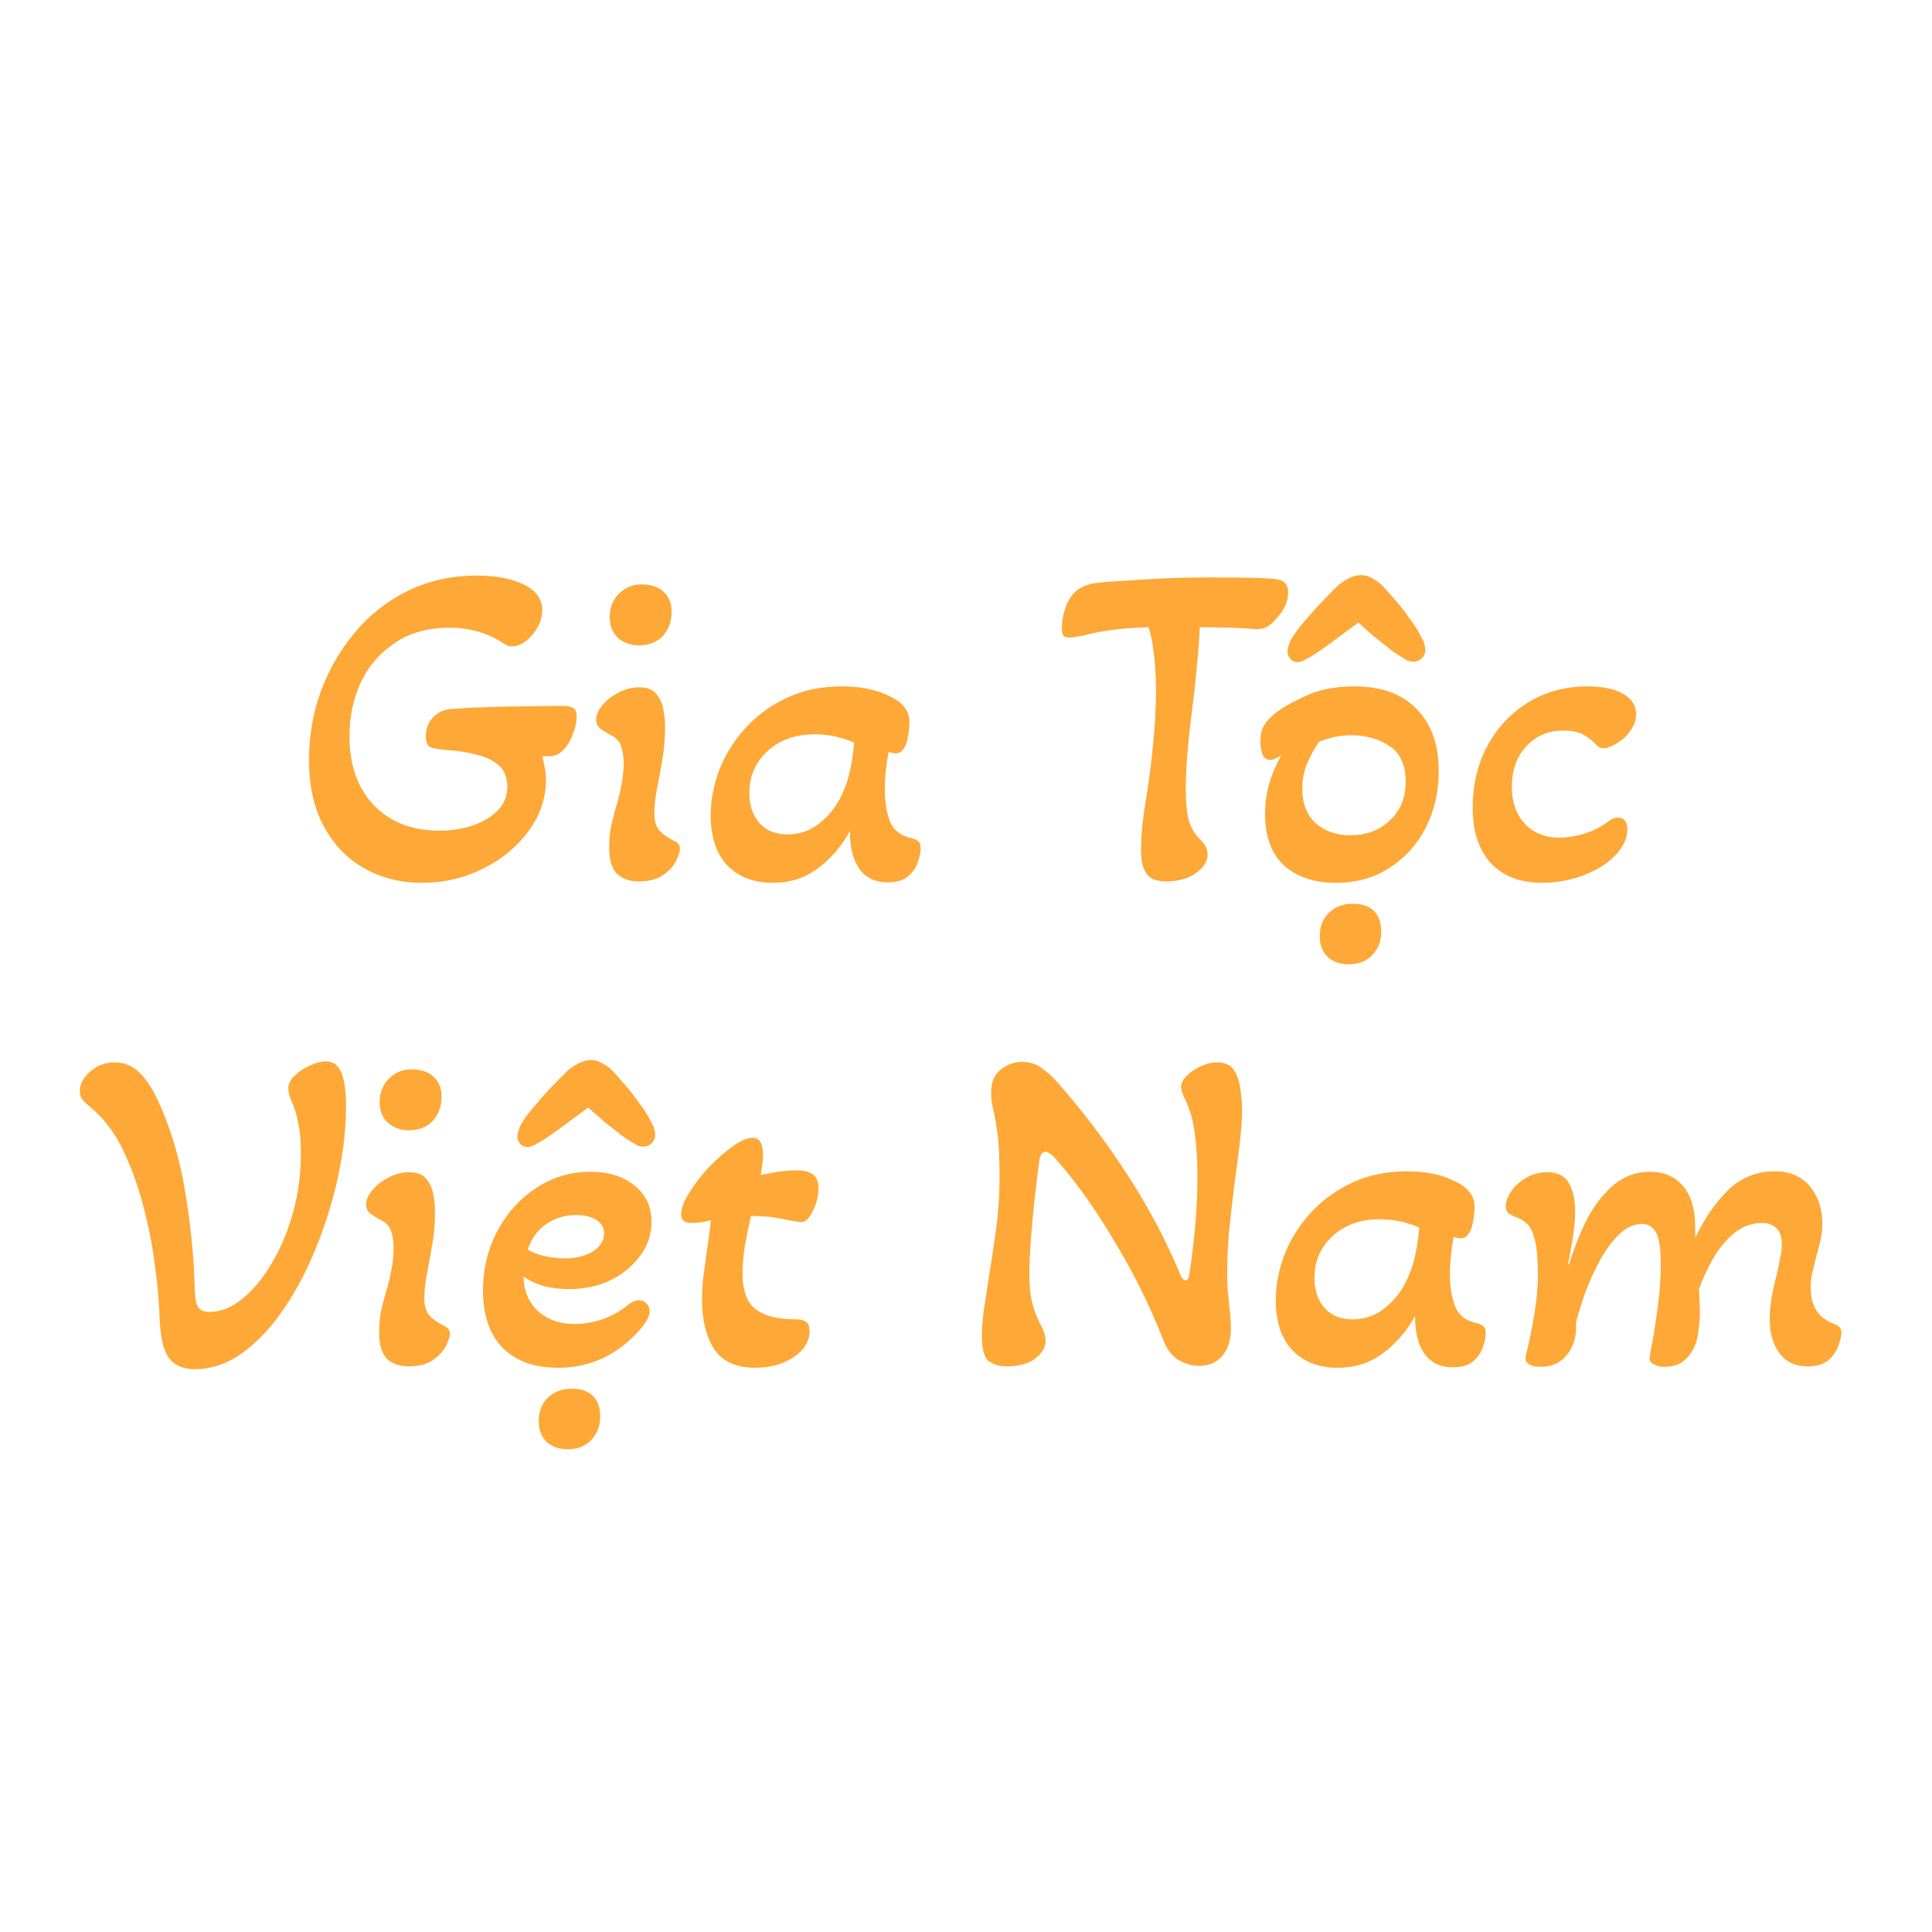
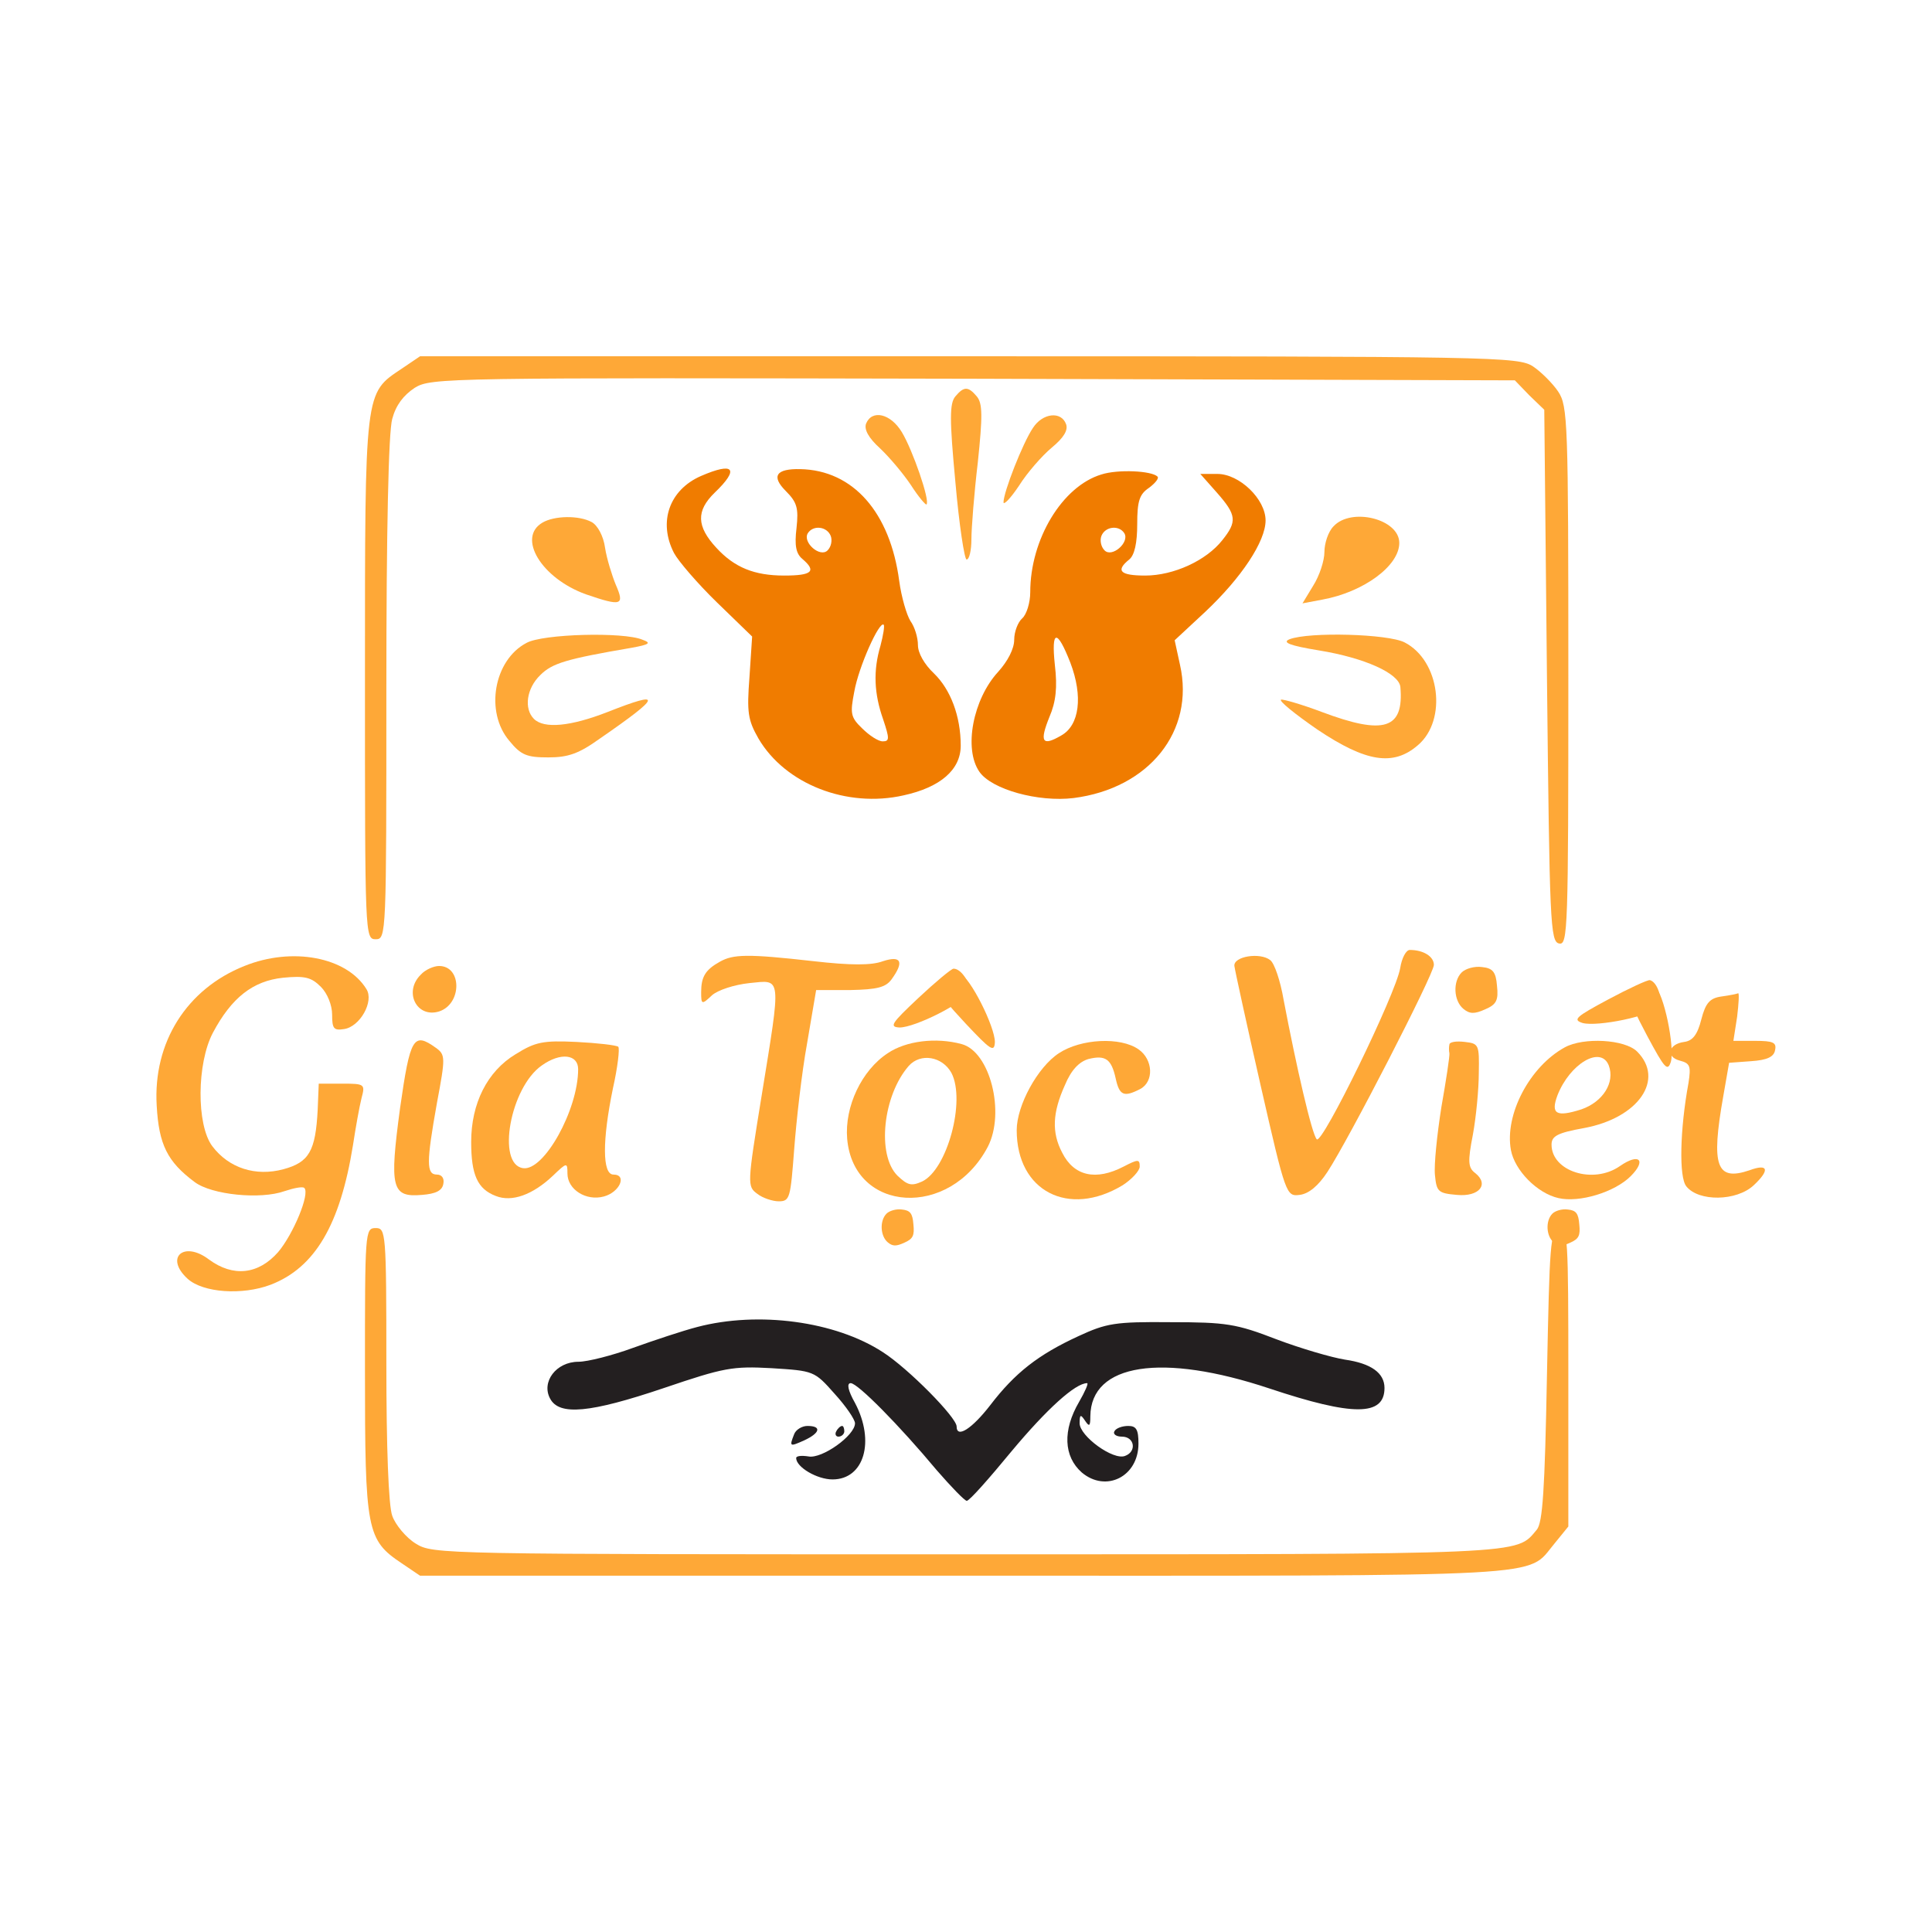
- <svg xmlns="http://www.w3.org/2000/svg" width="498" height="498" viewBox="0 0 498 498" fill="none">
-   <path d="M108.806 227.56C103.286 227.56 98.326 226.32 93.926 223.84C89.526 221.36 86.046 217.76 83.486 213.04C80.926 208.32 79.646 202.6 79.646 195.88C79.646 189.8 80.646 183.96 82.646 178.36C84.726 172.68 87.646 167.6 91.406 163.12C95.166 158.56 99.726 154.96 105.086 152.32C110.446 149.68 116.406 148.36 122.966 148.36C127.766 148.36 131.766 149.12 134.966 150.64C138.166 152.16 139.766 154.4 139.766 157.36C139.766 158.8 139.366 160.24 138.566 161.68C137.846 163.04 136.886 164.2 135.686 165.16C134.486 166.12 133.246 166.6 131.966 166.6C131.166 166.6 130.526 166.4 130.046 166C125.886 163.2 121.166 161.8 115.886 161.8C110.286 161.8 105.566 163.12 101.726 165.76C97.886 168.32 94.966 171.72 92.966 175.96C91.046 180.2 90.086 184.8 90.086 189.76C90.086 197.2 92.166 203.12 96.326 207.52C100.566 211.92 106.206 214.12 113.246 214.12C116.286 214.12 119.126 213.68 121.766 212.8C124.406 211.92 126.566 210.64 128.246 208.96C129.926 207.28 130.766 205.24 130.766 202.84C130.766 200.44 130.046 198.6 128.606 197.32C127.166 196.04 125.286 195.12 122.966 194.56C120.646 193.92 118.126 193.52 115.406 193.36C113.486 193.2 112.046 192.96 111.086 192.64C110.206 192.32 109.766 191.36 109.766 189.76C109.766 187.84 110.366 186.24 111.566 184.96C112.766 183.68 114.246 182.96 116.006 182.8C118.406 182.56 121.286 182.4 124.646 182.32C128.006 182.16 131.486 182.08 135.086 182.08C138.766 182 142.206 181.96 145.406 181.96C146.446 181.96 147.246 182.16 147.806 182.56C148.366 182.88 148.646 183.6 148.646 184.72C148.646 186.08 148.326 187.56 147.686 189.16C147.126 190.76 146.326 192.12 145.286 193.24C144.246 194.36 143.046 194.92 141.686 194.92H139.766C140.006 195.72 140.206 196.64 140.366 197.68C140.606 198.64 140.726 199.76 140.726 201.04C140.726 204.56 139.886 207.92 138.206 211.12C136.526 214.24 134.206 217.04 131.246 219.52C128.286 222 124.886 223.96 121.046 225.4C117.206 226.84 113.126 227.56 108.806 227.56ZM164.589 166.36C162.349 166.28 160.549 165.6 159.189 164.32C157.829 163.04 157.149 161.24 157.149 158.92C157.229 156.44 158.069 154.44 159.669 152.92C161.269 151.32 163.309 150.56 165.789 150.64C168.109 150.72 169.909 151.4 171.189 152.68C172.549 153.96 173.189 155.76 173.109 158.08C173.029 160.48 172.229 162.48 170.709 164.08C169.189 165.6 167.149 166.36 164.589 166.36ZM164.709 227.2C162.309 227.2 160.429 226.56 159.069 225.28C157.709 223.92 157.029 221.64 157.029 218.44C157.029 216.6 157.189 214.8 157.509 213.04C157.909 211.28 158.349 209.56 158.829 207.88C159.389 206.12 159.829 204.32 160.149 202.48C160.549 200.64 160.749 198.68 160.749 196.6C160.749 195.16 160.549 193.8 160.149 192.52C159.749 191.16 158.869 190.16 157.509 189.52C156.469 188.96 155.549 188.4 154.749 187.84C154.029 187.2 153.669 186.4 153.669 185.44C153.669 184.32 154.189 183.12 155.229 181.84C156.269 180.56 157.629 179.48 159.309 178.6C161.069 177.64 162.869 177.16 164.709 177.16C166.709 177.16 168.149 177.68 169.029 178.72C169.989 179.76 170.629 181.08 170.949 182.68C171.269 184.28 171.429 185.92 171.429 187.6C171.429 190.16 171.229 192.68 170.829 195.16C170.429 197.56 170.029 199.8 169.629 201.88C169.309 203.4 169.069 204.8 168.909 206.08C168.749 207.36 168.669 208.56 168.669 209.68C168.669 211.68 169.149 213.2 170.109 214.24C171.069 215.2 172.429 216.12 174.189 217C174.909 217.4 175.269 218 175.269 218.8C175.269 219.44 174.949 220.44 174.309 221.8C173.669 223.16 172.549 224.4 170.949 225.52C169.429 226.64 167.349 227.2 164.709 227.2ZM199.155 227.56C194.355 227.56 190.475 226.08 187.515 223.12C184.635 220.08 183.195 215.76 183.195 210.16C183.195 206.16 183.955 202.2 185.475 198.28C187.075 194.28 189.355 190.68 192.315 187.48C195.275 184.28 198.835 181.72 202.995 179.8C207.155 177.88 211.835 176.92 217.035 176.92C221.835 176.92 225.915 177.76 229.275 179.44C232.715 181.04 234.435 183.24 234.435 186.04C234.435 186.76 234.355 187.72 234.195 188.92C234.035 190.04 233.835 190.96 233.595 191.68C233.355 192.32 232.995 192.92 232.515 193.48C232.115 193.96 231.555 194.2 230.835 194.2C230.515 194.2 229.915 194.08 229.035 193.84C228.715 195.52 228.475 197.16 228.315 198.76C228.155 200.36 228.075 201.96 228.075 203.56C228.075 206.6 228.515 209.32 229.395 211.72C230.355 214.04 232.195 215.48 234.915 216.04C235.635 216.2 236.195 216.44 236.595 216.76C237.075 217.08 237.315 217.76 237.315 218.8C237.315 219.68 237.075 220.8 236.595 222.16C236.195 223.52 235.355 224.76 234.075 225.88C232.875 226.92 231.115 227.44 228.795 227.44C225.675 227.44 223.275 226.32 221.595 224.08C219.915 221.76 219.075 218.48 219.075 214.24C216.915 218.16 214.155 221.36 210.795 223.84C207.515 226.32 203.635 227.56 199.155 227.56ZM202.995 215.08C206.195 215.08 208.995 214.08 211.395 212.08C213.875 210.08 215.795 207.56 217.155 204.52C218.035 202.6 218.715 200.52 219.195 198.28C219.675 195.96 219.995 193.68 220.155 191.44C218.795 190.8 217.235 190.28 215.475 189.88C213.715 189.48 211.875 189.28 209.955 189.28C205.075 189.28 201.035 190.72 197.835 193.6C194.715 196.48 193.155 200.08 193.155 204.4C193.155 207.6 194.035 210.2 195.795 212.2C197.555 214.12 199.955 215.08 202.995 215.08ZM300.482 227.2C299.522 227.2 298.522 227.04 297.482 226.72C296.522 226.4 295.722 225.64 295.082 224.44C294.442 223.24 294.122 221.4 294.122 218.92C294.122 217.16 294.242 215 294.482 212.44C294.802 209.88 295.202 207.12 295.682 204.16C296.322 200.16 296.842 195.96 297.242 191.56C297.722 187.08 297.962 182.52 297.962 177.88C297.962 174.12 297.762 170.88 297.362 168.16C297.042 165.36 296.602 163.2 296.042 161.68C293.002 161.76 290.122 161.96 287.402 162.28C284.682 162.6 281.922 163.12 279.122 163.84C278.402 163.92 277.762 164.04 277.202 164.2C276.722 164.28 276.242 164.32 275.762 164.32C275.042 164.32 274.522 164.2 274.202 163.96C273.882 163.64 273.722 162.92 273.722 161.8C273.722 160.44 273.922 159.04 274.322 157.6C274.722 156.08 275.322 154.8 276.122 153.76C276.922 152.64 277.842 151.84 278.882 151.36C280.002 150.8 281.202 150.44 282.482 150.28C284.482 150.04 287.042 149.84 290.162 149.68C293.282 149.44 296.682 149.24 300.362 149.08C304.122 148.92 307.802 148.84 311.402 148.84C317.242 148.84 321.402 148.88 323.882 148.96C326.442 149.04 328.162 149.16 329.042 149.32C330.162 149.48 330.922 149.84 331.322 150.4C331.802 150.88 332.042 151.68 332.042 152.8C332.042 154.96 331.082 157.12 329.162 159.28C328.362 160.24 327.522 161 326.642 161.56C325.762 162.04 324.602 162.24 323.162 162.16C321.882 162 320.002 161.88 317.522 161.8C315.042 161.72 312.282 161.68 309.242 161.68C309.162 164.48 308.922 167.76 308.522 171.52C308.202 175.2 307.802 178.92 307.322 182.68C306.842 186.36 306.442 190.04 306.122 193.72C305.802 197.4 305.642 200.76 305.642 203.8C305.642 206.6 305.882 209.08 306.362 211.24C306.922 213.32 308.002 215.12 309.602 216.64C310.722 217.76 311.282 218.96 311.282 220.24C311.282 222 310.282 223.6 308.282 225.04C306.282 226.48 303.682 227.2 300.482 227.2ZM344.329 227.56C338.809 227.56 334.369 226.08 331.009 223.12C327.729 220.08 326.089 215.64 326.089 209.8C326.089 207.08 326.449 204.44 327.169 201.88C327.969 199.32 329.009 196.92 330.289 194.68C329.009 195.48 328.049 195.88 327.409 195.88C326.449 195.88 325.769 195.36 325.369 194.32C325.049 193.2 324.889 192.12 324.889 191.08C324.889 189.24 325.249 187.8 325.969 186.76C326.769 185.64 327.529 184.8 328.249 184.24C329.929 182.8 332.569 181.24 336.169 179.56C339.769 177.8 344.089 176.92 349.129 176.92C356.009 176.92 361.329 178.84 365.089 182.68C368.929 186.52 370.849 191.88 370.849 198.76C370.849 204.12 369.729 209 367.489 213.4C365.249 217.72 362.129 221.16 358.129 223.72C354.209 226.28 349.609 227.56 344.329 227.56ZM348.049 215.32C352.049 215.32 355.409 214.08 358.129 211.6C360.929 209.04 362.329 205.68 362.329 201.52C362.329 197.2 360.929 194.12 358.129 192.28C355.329 190.44 352.089 189.52 348.409 189.52C346.729 189.52 345.209 189.68 343.849 190C342.489 190.32 341.209 190.72 340.009 191.2C338.889 192.8 337.889 194.6 337.009 196.6C336.129 198.6 335.689 200.8 335.689 203.2C335.689 207.2 336.889 210.24 339.289 212.32C341.689 214.32 344.609 215.32 348.049 215.32ZM347.633 248.56C345.393 248.56 343.593 247.92 342.233 246.64C340.873 245.36 340.193 243.6 340.193 241.36C340.193 238.8 340.993 236.76 342.593 235.24C344.193 233.72 346.233 232.96 348.713 232.96C351.033 232.96 352.833 233.56 354.113 234.76C355.393 236.04 356.033 237.84 356.033 240.16C356.033 242.56 355.273 244.56 353.753 246.16C352.233 247.76 350.193 248.56 347.633 248.56ZM334.402 170.68C333.762 170.68 333.202 170.44 332.722 169.96C332.162 169.4 331.882 168.72 331.882 167.92C331.882 167.44 332.002 166.88 332.242 166.24C332.402 165.6 332.722 164.92 333.202 164.2C334.082 162.76 335.322 161.16 336.922 159.4C338.442 157.56 340.002 155.84 341.602 154.24C343.122 152.64 344.282 151.48 345.082 150.76C347.242 149.08 349.162 148.24 350.842 148.24C351.882 148.24 352.842 148.52 353.722 149.08C354.682 149.56 355.482 150.12 356.122 150.76C356.922 151.56 358.002 152.76 359.362 154.36C360.722 155.88 362.042 157.56 363.322 159.4C364.682 161.16 365.722 162.84 366.442 164.44C366.842 165 367.082 165.56 367.162 166.12C367.322 166.68 367.402 167.16 367.402 167.56C367.402 168.36 367.082 169.08 366.442 169.72C365.882 170.28 365.202 170.56 364.402 170.56C364.082 170.56 363.722 170.52 363.322 170.44C362.922 170.36 362.522 170.16 362.122 169.84C361.322 169.44 360.202 168.72 358.762 167.68C357.322 166.56 355.802 165.36 354.202 164.08C352.682 162.72 351.322 161.52 350.122 160.48C347.722 162.24 345.242 164.08 342.682 166C340.042 167.92 338.082 169.2 336.802 169.84C335.922 170.4 335.122 170.68 334.402 170.68ZM397.495 227.56C391.895 227.56 387.495 225.88 384.295 222.52C381.175 219.08 379.615 214.32 379.615 208.24C379.615 202.24 380.895 196.88 383.455 192.16C386.015 187.44 389.535 183.72 394.015 181C398.495 178.28 403.575 176.92 409.255 176.92C413.095 176.92 416.135 177.56 418.375 178.84C420.615 180.12 421.735 181.88 421.735 184.12C421.735 186.12 420.775 188.08 418.855 190C418.135 190.72 417.175 191.4 415.975 192.04C414.855 192.6 413.975 192.88 413.335 192.88C412.615 192.88 412.015 192.6 411.535 192.04C410.735 191.16 409.695 190.32 408.415 189.52C407.135 188.72 405.335 188.32 403.015 188.32C399.095 188.32 395.895 189.68 393.415 192.4C390.935 195.04 389.695 198.52 389.695 202.84C389.695 206.76 390.815 209.92 393.055 212.32C395.295 214.72 398.255 215.92 401.935 215.92C403.855 215.92 405.935 215.6 408.175 214.96C410.495 214.24 412.535 213.24 414.295 211.96C415.175 211.16 416.095 210.76 417.055 210.76C418.655 210.76 419.455 211.76 419.455 213.76C419.455 216.4 418.135 218.92 415.495 221.32C413.495 223.16 410.815 224.68 407.455 225.88C404.175 227 400.855 227.56 397.495 227.56Z" fill="#FEA837" />
-   <path d="M50.077 352.92C47.357 352.92 45.237 352.04 43.717 350.28C42.277 348.44 41.437 345.28 41.197 340.8C41.037 336.08 40.637 331.4 39.997 326.76C39.437 322.04 38.637 317.64 37.597 313.56C36.237 307.64 34.397 302.2 32.077 297.24C29.837 292.2 26.717 288.08 22.717 284.88C22.077 284.32 21.557 283.8 21.157 283.32C20.757 282.76 20.557 282.08 20.557 281.28C20.557 279.52 21.437 277.84 23.197 276.24C25.037 274.64 27.157 273.84 29.557 273.84C32.357 273.84 34.757 275 36.757 277.32C38.757 279.64 40.557 282.88 42.157 287.04C44.877 293.6 46.837 300.96 48.037 309.12C49.317 317.2 50.037 325 50.197 332.52C50.277 334.76 50.597 336.28 51.157 337.08C51.717 337.8 52.677 338.16 54.037 338.16C56.917 338.16 59.717 337.04 62.437 334.8C65.237 332.56 67.757 329.52 69.997 325.68C72.317 321.84 74.157 317.48 75.517 312.6C76.877 307.72 77.557 302.6 77.557 297.24C77.557 293.96 77.317 291.32 76.837 289.32C76.437 287.24 75.957 285.6 75.397 284.4C74.677 282.8 74.317 281.52 74.317 280.56C74.317 279.36 74.877 278.24 75.997 277.2C77.117 276.16 78.397 275.32 79.837 274.68C81.357 273.96 82.717 273.6 83.917 273.6C85.517 273.6 86.677 274.2 87.397 275.4C88.117 276.52 88.597 277.96 88.837 279.72C89.077 281.48 89.197 283.28 89.197 285.12C89.197 290.64 88.557 296.48 87.277 302.64C85.997 308.8 84.157 314.88 81.757 320.88C79.437 326.8 76.637 332.2 73.357 337.08C70.157 341.88 66.597 345.72 62.677 348.6C58.757 351.48 54.557 352.92 50.077 352.92ZM105.292 291.36C103.052 291.28 101.252 290.6 99.892 289.32C98.532 288.04 97.852 286.24 97.852 283.92C97.932 281.44 98.772 279.44 100.372 277.92C101.972 276.32 104.012 275.56 106.492 275.64C108.812 275.72 110.612 276.4 111.892 277.68C113.252 278.96 113.892 280.76 113.812 283.08C113.732 285.48 112.932 287.48 111.412 289.08C109.892 290.6 107.852 291.36 105.292 291.36ZM105.412 352.2C103.012 352.2 101.132 351.56 99.772 350.28C98.412 348.92 97.732 346.64 97.732 343.44C97.732 341.6 97.892 339.8 98.212 338.04C98.612 336.28 99.052 334.56 99.532 332.88C100.092 331.12 100.532 329.32 100.852 327.48C101.252 325.64 101.452 323.68 101.452 321.6C101.452 320.16 101.252 318.8 100.852 317.52C100.452 316.16 99.572 315.16 98.212 314.52C97.172 313.96 96.252 313.4 95.452 312.84C94.732 312.2 94.372 311.4 94.372 310.44C94.372 309.32 94.892 308.12 95.932 306.84C96.972 305.56 98.332 304.48 100.012 303.6C101.772 302.64 103.572 302.16 105.412 302.16C107.412 302.16 108.852 302.68 109.732 303.72C110.692 304.76 111.332 306.08 111.652 307.68C111.972 309.28 112.132 310.92 112.132 312.6C112.132 315.16 111.932 317.68 111.532 320.16C111.132 322.56 110.732 324.8 110.332 326.88C110.012 328.4 109.772 329.8 109.612 331.08C109.452 332.36 109.372 333.56 109.372 334.68C109.372 336.68 109.852 338.2 110.812 339.24C111.772 340.2 113.132 341.12 114.892 342C115.612 342.4 115.972 343 115.972 343.8C115.972 344.44 115.652 345.44 115.012 346.8C114.372 348.16 113.252 349.4 111.652 350.52C110.132 351.64 108.052 352.2 105.412 352.2ZM143.818 352.56C137.738 352.56 132.978 350.84 129.538 347.4C126.178 343.88 124.498 339 124.498 332.76C124.498 327.08 125.738 321.92 128.218 317.28C130.698 312.64 134.018 308.96 138.178 306.24C142.418 303.44 147.058 302.04 152.098 302.04C156.898 302.04 160.738 303.24 163.618 305.64C166.498 307.96 167.938 311.08 167.938 315C167.938 318.12 166.978 321 165.058 323.64C163.138 326.28 160.578 328.4 157.378 330C154.178 331.52 150.618 332.28 146.698 332.28C141.898 332.28 137.978 331.2 134.938 329.04C135.018 332.72 136.258 335.68 138.658 337.92C141.138 340.16 144.298 341.28 148.138 341.28C150.458 341.28 152.818 340.88 155.218 340.08C157.698 339.2 159.818 338.04 161.578 336.6C162.698 335.64 163.738 335.16 164.698 335.16C165.498 335.16 166.138 335.44 166.618 336C167.178 336.48 167.458 337.12 167.458 337.92C167.458 339.68 165.938 342 162.898 344.88C157.538 350 151.178 352.56 143.818 352.56ZM145.618 324.36C148.498 324.36 150.898 323.76 152.818 322.56C154.738 321.36 155.698 319.84 155.698 318C155.698 316.48 155.058 315.32 153.778 314.52C152.498 313.64 150.738 313.2 148.498 313.2C145.538 313.2 142.938 314 140.698 315.6C138.538 317.12 136.978 319.28 136.018 322.08C137.138 322.8 138.578 323.36 140.338 323.76C142.098 324.16 143.858 324.36 145.618 324.36ZM146.305 373.56C144.065 373.56 142.265 372.92 140.905 371.64C139.545 370.36 138.865 368.6 138.865 366.36C138.865 363.8 139.665 361.76 141.265 360.24C142.865 358.72 144.905 357.96 147.385 357.96C149.705 357.96 151.505 358.56 152.785 359.76C154.065 361.04 154.705 362.84 154.705 365.16C154.705 367.56 153.945 369.56 152.425 371.16C150.905 372.76 148.865 373.56 146.305 373.56ZM135.887 295.68C135.247 295.68 134.687 295.44 134.207 294.96C133.647 294.4 133.367 293.72 133.367 292.92C133.367 292.44 133.487 291.88 133.727 291.24C133.887 290.6 134.207 289.92 134.687 289.2C135.567 287.76 136.807 286.16 138.407 284.4C139.927 282.56 141.487 280.84 143.087 279.24C144.607 277.64 145.767 276.48 146.567 275.76C148.727 274.08 150.647 273.24 152.327 273.24C153.367 273.24 154.327 273.52 155.207 274.08C156.167 274.56 156.967 275.12 157.607 275.76C158.407 276.56 159.487 277.76 160.847 279.36C162.207 280.88 163.527 282.56 164.807 284.4C166.167 286.16 167.207 287.84 167.927 289.44C168.327 290 168.567 290.56 168.647 291.12C168.807 291.68 168.887 292.16 168.887 292.56C168.887 293.36 168.567 294.08 167.927 294.72C167.367 295.28 166.687 295.56 165.887 295.56C165.567 295.56 165.207 295.52 164.807 295.44C164.407 295.36 164.007 295.16 163.607 294.84C162.807 294.44 161.687 293.72 160.247 292.68C158.807 291.56 157.287 290.36 155.687 289.08C154.167 287.72 152.807 286.52 151.607 285.48C149.207 287.24 146.727 289.08 144.167 291C141.527 292.92 139.567 294.2 138.287 294.84C137.407 295.4 136.607 295.68 135.887 295.68ZM194.646 352.56C189.766 352.56 186.246 350.96 184.086 347.76C182.006 344.48 180.966 340.28 180.966 335.16C180.966 333.32 181.046 331.52 181.206 329.76C181.446 328 181.686 326.24 181.926 324.48C182.166 322.72 182.406 321 182.646 319.32C182.886 317.64 183.086 316.04 183.246 314.52C181.566 315 179.886 315.24 178.206 315.24C176.446 315.24 175.566 314.52 175.566 313.08C175.566 311.56 176.246 309.72 177.606 307.56C178.966 305.32 180.646 303.12 182.646 300.96C184.726 298.8 186.766 297 188.766 295.56C190.846 294.04 192.606 293.28 194.046 293.28C195.806 293.28 196.686 294.8 196.686 297.84C196.686 298.64 196.606 299.48 196.446 300.36C196.366 301.16 196.246 302 196.086 302.88C197.606 302.56 199.126 302.28 200.646 302.04C202.246 301.8 203.766 301.68 205.206 301.68C207.046 301.68 208.446 302 209.406 302.64C210.446 303.28 210.966 304.52 210.966 306.36C210.966 308.28 210.486 310.2 209.526 312.12C208.646 314.04 207.646 315 206.526 315C206.286 315 205.886 314.96 205.326 314.88C204.766 314.8 204.086 314.68 203.286 314.52C202.246 314.28 200.926 314.04 199.326 313.8C197.726 313.56 195.806 313.44 193.566 313.44C193.006 315.92 192.486 318.48 192.006 321.12C191.606 323.68 191.406 326 191.406 328.08C191.406 332.72 192.566 335.88 194.886 337.56C197.206 339.24 200.566 340.08 204.966 340.08C206.326 340.08 207.286 340.32 207.846 340.8C208.406 341.2 208.686 341.96 208.686 343.08C208.686 345.72 207.326 347.96 204.606 349.8C201.886 351.64 198.566 352.56 194.646 352.56ZM259.446 352.2C257.686 352.2 256.166 351.76 254.886 350.88C253.686 349.92 253.086 347.72 253.086 344.28C253.086 342.52 253.246 340.4 253.566 337.92C253.966 335.36 254.366 332.72 254.766 330C255.406 326.16 256.046 321.96 256.686 317.4C257.326 312.76 257.646 308.16 257.646 303.6C257.646 298.8 257.486 295.12 257.166 292.56C256.846 290 256.486 287.92 256.086 286.32C255.926 285.44 255.766 284.64 255.606 283.92C255.526 283.2 255.486 282.4 255.486 281.52C255.486 278.96 256.286 277.04 257.886 275.76C259.566 274.4 261.406 273.72 263.406 273.72C265.406 273.72 267.086 274.24 268.446 275.28C269.806 276.24 271.006 277.28 272.046 278.4C278.926 286.16 285.126 294.32 290.646 302.88C296.166 311.36 300.766 320.08 304.446 329.04C304.846 329.68 305.206 330 305.526 330C306.006 330 306.326 329.68 306.486 329.04C307.926 319.68 308.646 311.2 308.646 303.6C308.646 299.04 308.446 295.44 308.046 292.8C307.726 290.08 307.286 288 306.726 286.56C306.246 285.04 305.766 283.84 305.286 282.96C305.046 282.4 304.846 281.92 304.686 281.52C304.526 281.04 304.446 280.6 304.446 280.2C304.446 279.24 304.926 278.28 305.886 277.32C306.926 276.28 308.166 275.44 309.606 274.8C311.046 274.16 312.446 273.84 313.806 273.84C315.726 273.84 317.126 274.48 318.006 275.76C318.886 277.04 319.446 278.64 319.686 280.56C320.006 282.4 320.166 284.28 320.166 286.2C320.166 288.36 319.966 291.16 319.566 294.6C319.166 298.04 318.686 301.76 318.126 305.76C317.646 309.68 317.206 313.56 316.806 317.4C316.486 321.24 316.326 324.64 316.326 327.6C316.326 329.28 316.366 330.92 316.446 332.52C316.606 334.12 316.766 335.68 316.926 337.2C317.166 339.2 317.286 340.96 317.286 342.48C317.286 345.44 316.526 347.8 315.006 349.56C313.566 351.24 311.566 352.08 309.006 352.08C307.246 352.08 305.486 351.56 303.726 350.52C302.046 349.48 300.766 347.8 299.886 345.48C296.446 336.68 292.206 328.12 287.166 319.8C282.206 311.4 277.006 304.16 271.566 298.08C270.686 297.28 269.966 296.88 269.406 296.88C268.606 296.88 268.086 297.76 267.846 299.52C267.446 302.56 267.046 305.88 266.646 309.48C266.246 313.08 265.926 316.6 265.686 320.04C265.446 323.4 265.326 326.28 265.326 328.68C265.326 331.4 265.566 333.76 266.046 335.76C266.526 337.68 267.246 339.56 268.206 341.4C269.086 343 269.526 344.44 269.526 345.72C269.526 347.24 268.646 348.72 266.886 350.16C265.126 351.52 262.646 352.2 259.446 352.2ZM344.819 352.56C340.019 352.56 336.139 351.08 333.179 348.12C330.299 345.08 328.859 340.76 328.859 335.16C328.859 331.16 329.619 327.2 331.139 323.28C332.739 319.28 335.019 315.68 337.979 312.48C340.939 309.28 344.499 306.72 348.659 304.8C352.819 302.88 357.499 301.92 362.699 301.92C367.499 301.92 371.579 302.76 374.939 304.44C378.379 306.04 380.099 308.24 380.099 311.04C380.099 311.76 380.019 312.72 379.859 313.92C379.699 315.04 379.499 315.96 379.259 316.68C379.019 317.32 378.659 317.92 378.179 318.48C377.779 318.96 377.219 319.2 376.499 319.2C376.179 319.2 375.579 319.08 374.699 318.84C374.379 320.52 374.139 322.16 373.979 323.76C373.819 325.36 373.739 326.96 373.739 328.56C373.739 331.6 374.179 334.32 375.059 336.72C376.019 339.04 377.859 340.48 380.579 341.04C381.299 341.2 381.859 341.44 382.259 341.76C382.739 342.08 382.979 342.76 382.979 343.8C382.979 344.68 382.739 345.8 382.259 347.16C381.859 348.52 381.019 349.76 379.739 350.88C378.539 351.92 376.779 352.44 374.459 352.44C371.339 352.44 368.939 351.32 367.259 349.08C365.579 346.76 364.739 343.48 364.739 339.24C362.579 343.16 359.819 346.36 356.459 348.84C353.179 351.32 349.299 352.56 344.819 352.56ZM348.659 340.08C351.859 340.08 354.659 339.08 357.059 337.08C359.539 335.08 361.459 332.56 362.819 329.52C363.699 327.6 364.379 325.52 364.859 323.28C365.339 320.96 365.659 318.68 365.819 316.44C364.459 315.8 362.899 315.28 361.139 314.88C359.379 314.48 357.539 314.28 355.619 314.28C350.739 314.28 346.699 315.72 343.499 318.6C340.379 321.48 338.819 325.08 338.819 329.4C338.819 332.6 339.699 335.2 341.459 337.2C343.219 339.12 345.619 340.08 348.659 340.08ZM397.128 352.32C394.248 352.32 392.968 351.36 393.288 349.44C394.168 346 394.888 342.52 395.448 339C396.088 335.4 396.408 331.96 396.408 328.68C396.408 324.44 396.128 321.36 395.568 319.44C395.088 317.44 394.408 316.08 393.528 315.36C392.648 314.56 391.568 313.96 390.288 313.56C389.728 313.32 389.208 313 388.728 312.6C388.328 312.2 388.128 311.64 388.128 310.92C388.128 309.8 388.568 308.56 389.448 307.2C390.328 305.84 391.568 304.68 393.168 303.72C394.848 302.68 396.728 302.16 398.808 302.16C401.528 302.16 403.408 303.12 404.448 305.04C405.488 306.88 406.008 309.32 406.008 312.36C406.008 314.36 405.808 316.6 405.408 319.08C405.008 321.56 404.608 323.8 404.208 325.8L404.448 325.92C405.728 321.68 407.288 317.76 409.128 314.16C411.048 310.56 413.328 307.64 415.968 305.4C418.688 303.16 421.808 302.04 425.328 302.04C428.928 302.04 431.768 303.28 433.848 305.76C435.928 308.16 436.968 311.72 436.968 316.44V319.08C439.288 314.2 442.088 310.12 445.368 306.84C448.728 303.56 452.768 301.92 457.488 301.92C461.328 301.92 464.328 303.2 466.488 305.76C468.648 308.32 469.728 311.52 469.728 315.36C469.728 316.88 469.568 318.36 469.248 319.8C468.928 321.16 468.568 322.52 468.168 323.88C467.848 325.16 467.528 326.48 467.208 327.84C466.888 329.2 466.728 330.56 466.728 331.92C466.728 336.72 468.768 339.84 472.848 341.28C473.408 341.52 473.848 341.8 474.168 342.12C474.488 342.36 474.648 342.84 474.648 343.56C474.648 344.28 474.408 345.32 473.928 346.68C473.528 348.04 472.688 349.32 471.408 350.52C470.128 351.64 468.288 352.2 465.888 352.2C462.768 352.2 460.368 351.08 458.688 348.84C457.008 346.52 456.168 343.6 456.168 340.08C456.168 338.32 456.328 336.48 456.648 334.56C456.968 332.64 457.368 330.8 457.848 329.04C458.248 327.44 458.568 325.92 458.808 324.48C459.128 323.04 459.288 321.8 459.288 320.76C459.288 318.84 458.808 317.44 457.848 316.56C456.968 315.68 455.768 315.24 454.248 315.24C451.688 315.24 449.368 316.04 447.288 317.64C445.288 319.24 443.488 321.32 441.888 323.88C440.368 326.44 439.048 329.24 437.928 332.28C438.008 333 438.048 333.96 438.048 335.16C438.128 336.28 438.168 337.28 438.168 338.16C438.168 339.68 438.048 341.28 437.808 342.96C437.648 344.64 437.288 346.04 436.728 347.16C436.088 348.68 435.128 349.92 433.848 350.88C432.648 351.84 431.008 352.32 428.928 352.32C428.048 352.32 427.208 352.12 426.408 351.72C425.608 351.4 425.208 350.84 425.208 350.04C425.208 349.72 425.448 348.32 425.928 345.84C426.408 343.28 426.888 340.16 427.368 336.48C427.848 332.8 428.088 329.2 428.088 325.68C428.088 321.84 427.688 319.2 426.888 317.76C426.088 316.24 424.888 315.48 423.288 315.48C421.288 315.48 419.368 316.32 417.528 318C415.768 319.68 414.128 321.84 412.608 324.48C411.168 327.12 409.888 329.88 408.768 332.76C407.728 335.64 406.888 338.32 406.248 340.8V342.12C406.248 345.08 405.408 347.52 403.728 349.44C402.128 351.36 399.928 352.32 397.128 352.32Z" fill="#FEA837" />
+ <svg xmlns="http://www.w3.org/2000/svg" width="667" height="667" viewBox="0 0 667 667" fill="none">
+   <path d="M138.741 127.247C125.815 135.925 126 133.894 126 234.156C126 322.97 126 324.263 129.693 324.263C133.386 324.263 133.386 322.97 133.386 237.849C133.386 183.009 134.125 149.035 135.417 144.603C136.71 139.803 139.295 136.479 143.172 133.894C148.896 130.386 153.328 130.386 335.942 130.755L522.987 131.309L527.972 136.479L533.142 141.464L534.066 233.418C534.989 318.908 535.174 325.186 538.313 325.74C541.267 326.294 541.452 320.939 541.452 233.418C541.452 145.527 541.267 140.172 537.943 135.186C536.097 132.417 532.035 128.355 529.265 126.508C524.095 123.184 516.894 123 334.464 123H145.019L138.741 127.247Z" fill="#FEA837" />
+   <path d="M329.832 136.849C327.801 139.249 327.801 144.789 329.832 166.392C331.124 181.164 332.971 193.166 333.709 193.166C334.633 193.166 335.371 190.027 335.371 186.149C335.371 182.456 336.294 170.454 337.587 159.56C339.249 143.681 339.249 139.249 337.218 136.849C334.263 133.341 332.786 133.341 329.832 136.849Z" fill="#FEA837" />
+   <path d="M298.996 146.266C298.258 148.297 299.92 151.251 303.797 154.759C307.121 157.898 311.921 163.622 314.506 167.5C317.092 171.562 319.677 174.516 319.861 174.147C321.154 172.855 315.06 155.313 311.368 149.22C307.49 142.757 301.027 141.28 298.996 146.266Z" fill="#FEA837" />
+   <path d="M356.605 147.743C353.097 152.913 346.45 169.9 346.45 173.408C346.45 174.516 348.85 172.116 351.804 167.684C354.574 163.253 359.744 157.344 363.068 154.574C367.315 151.066 368.792 148.481 368.053 146.45C366.391 141.834 359.929 142.573 356.605 147.743Z" fill="#FEA837" />
+   <path d="M241.941 164.361C231.047 169.162 227.169 180.24 232.708 190.95C234.185 193.719 240.833 201.474 247.48 207.937L259.667 219.754L258.743 233.787C257.82 245.974 258.189 248.559 261.882 255.022C271.114 270.716 292.349 279.025 311.921 274.594C324.662 271.824 331.678 265.731 331.678 257.422C331.678 247.266 328.17 238.034 322.446 232.495C319.122 229.356 316.906 225.478 316.906 222.709C316.906 220.124 315.799 216.431 314.321 214.4C313.029 212.369 311.182 206.091 310.444 200.551C307.305 176.917 294.564 162.33 276.285 161.96C267.976 161.776 266.129 164.361 271.299 169.531C275.177 173.408 275.731 175.44 274.992 182.271C274.253 188.365 274.807 191.134 277.023 192.981C282.009 197.228 280.347 198.705 270.745 198.705C260.405 198.705 253.573 195.935 247.295 189.103C240.463 181.717 240.279 176.363 246.741 170.085C255.42 161.776 253.389 159.375 241.941 164.361ZM286.809 185.041C287.363 186.518 286.994 188.734 285.701 190.026C283.116 192.612 277.023 187.257 278.87 184.118C280.716 181.164 285.517 181.717 286.809 185.041ZM303.981 222.893C301.396 231.572 301.766 239.511 304.905 248.374C307.12 255.022 307.12 255.945 304.72 255.945C303.243 255.945 300.104 253.914 297.703 251.513C293.641 247.636 293.457 246.343 294.934 238.773C296.411 230.279 303.612 214.215 305.089 215.692C305.458 216.061 304.905 219.385 303.981 222.893Z" fill="#F07C00" />
+   <path d="M380.239 163.806C366.76 167.868 355.682 186.148 355.682 204.428C355.682 208.121 354.389 212.183 352.912 213.476C351.435 214.768 350.142 218.092 350.142 220.861C350.142 224 347.926 228.247 344.603 231.94C335.925 241.357 332.601 258.529 338.14 266.469C342.387 272.562 358.451 276.994 370.638 275.516C396.673 272.193 412.552 252.436 407.382 229.54L405.536 221.046L416.061 211.26C428.616 199.443 436.925 186.887 436.925 179.686C436.925 172.3 427.878 163.621 420.307 163.621H414.399L420.123 170.084C426.955 177.839 427.139 180.055 421.969 186.517C416.43 193.534 405.166 198.704 395.38 198.704C386.702 198.704 385.04 197.042 389.841 193.165C391.687 191.688 392.611 187.441 392.611 180.978C392.611 173.038 393.349 170.638 396.673 168.422C398.889 166.76 400.181 165.099 399.627 164.545C397.596 162.514 385.963 161.96 380.239 163.806ZM388.179 184.117C390.026 187.256 383.932 192.611 381.347 190.026C380.055 188.733 379.685 186.517 380.239 185.04C381.532 181.717 386.333 181.163 388.179 184.117ZM369.53 228.801C373.961 240.434 372.669 250.405 366.391 253.913C359.744 257.79 358.821 256.129 362.329 247.45C364.545 242.28 365.098 237.295 364.175 229.54C362.883 217.353 364.914 216.984 369.53 228.801Z" fill="#F07C00" />
+   <path d="M187.286 180.425C178.423 185.595 186.916 199.628 202.242 205.167C214.613 209.414 215.721 209.045 212.582 201.843C211.289 198.704 209.443 192.796 208.889 189.103C208.335 185.041 206.304 181.348 204.273 180.24C199.841 177.84 191.348 178.024 187.286 180.425Z" fill="#FEA837" />
+   <path d="M460.376 181.717C458.53 183.564 457.237 187.626 457.237 190.58C457.237 193.535 455.576 198.705 453.36 202.213L449.667 208.306L456.499 207.014C470.717 204.429 483.088 195.381 483.088 187.441C483.088 179.132 466.47 175.07 460.376 181.717Z" fill="#FEA837" />
+   <path d="M181.747 221.969C170.483 227.878 167.344 245.789 175.838 255.759C179.9 260.745 181.931 261.483 189.317 261.483C196.149 261.483 199.842 260.191 207.043 255.021C228.462 240.249 229.016 238.218 209.813 245.789C197.072 250.774 187.84 251.697 184.332 248.189C180.823 244.681 181.747 237.664 186.547 233.048C190.609 228.986 195.41 227.509 218.122 223.631C224.215 222.523 224.953 221.969 221.815 220.861C215.352 218.092 187.286 218.83 181.747 221.969Z" fill="#FEA837" />
+   <path d="M445.235 220.678C442.465 221.786 445.235 222.894 455.39 224.555C471.27 227.14 482.902 232.495 483.456 237.111C484.749 251.698 477.917 253.914 456.313 245.79C449.482 243.205 443.019 241.358 442.28 241.543C441.357 241.912 447.081 246.528 454.836 251.883C471.639 263.146 481.056 264.623 489.55 257.238C499.705 248.559 497.12 228.064 484.933 221.786C479.209 218.831 452.067 218.093 445.235 220.678Z" fill="#FEA837" />
+   <path d="M483.398 334.235C481.921 343.098 456.44 395.352 454.593 393.321C452.931 391.659 447.577 368.394 443.145 345.129C442.037 338.666 440.006 332.573 438.529 331.465C435.021 328.695 425.788 330.173 426.158 333.496C426.342 334.973 430.405 353.622 435.205 374.672C443.884 412.709 444.068 413.078 448.684 412.524C451.823 412.155 455.147 409.385 458.286 404.584C465.672 393.321 495.03 336.266 495.03 333.127C495.03 330.173 491.337 327.957 486.721 327.957C485.429 327.957 483.952 330.726 483.398 334.235Z" fill="#FEA837" />
+   <path d="M84.379 333.496C64.438 341.435 52.805 359.9 54.097 381.688C54.836 395.167 57.79 401.076 67.207 408.092C73.116 412.524 89.919 414.186 98.228 411.231C101.551 410.123 104.506 409.569 105.06 410.123C107.091 412.154 101.182 426.188 96.012 432.281C89.18 440.036 80.502 440.959 72.193 434.866C63.514 428.219 56.683 434.127 64.807 441.513C70.162 446.314 83.641 447.237 93.427 443.544C108.752 437.635 117.431 422.864 121.862 395.352C122.785 389.258 124.078 382.057 124.817 379.103C126.109 374.302 125.924 374.118 118.169 374.118H110.045L109.676 383.165C108.937 397.383 106.721 401.26 97.858 403.661C88.257 406.246 79.025 403.292 73.301 395.721C67.761 388.335 67.946 367.101 73.485 356.576C79.948 344.39 87.334 338.666 97.674 337.558C105.244 336.819 107.46 337.373 110.784 340.697C112.999 342.913 114.661 346.975 114.661 350.298C114.661 355.099 115.215 355.838 118.723 355.284C124.263 354.545 129.248 345.682 126.478 341.435C119.647 330.357 100.813 326.848 84.379 333.496Z" fill="#FEA837" />
+   <path d="M248.529 332.018C243.544 334.788 242.066 337.188 242.066 342.543C242.066 346.79 242.251 346.975 245.759 343.651C247.79 341.804 253.514 339.958 258.684 339.404C269.948 338.296 269.763 336.265 262.931 378.364C257.946 409.015 257.946 409.569 261.454 412.154C263.301 413.631 266.809 414.739 268.84 414.739C272.717 414.739 272.902 413.631 274.195 396.644C274.933 386.858 276.78 370.424 278.626 360.269L281.765 341.804H293.582C302.815 341.62 305.769 340.881 307.8 338.112C312.232 332.018 311.124 329.803 304.846 331.834C300.968 333.311 293.767 333.311 280.842 331.834C257.946 329.249 253.145 329.433 248.529 332.018Z" fill="#FEA837" />
+   <path d="M555.229 345.04C544.065 351.033 542.839 352.042 546.358 353.176C551.53 354.562 570.137 350.755 572.52 347.57C574.128 345.134 572.304 339.101 569.629 338.384C568.915 338.193 562.37 341.218 555.229 345.04Z" fill="#FEA837" />
+   <path d="M568.709 357.693C574.702 368.857 575.711 370.083 576.845 366.564C578.231 361.391 574.424 342.785 571.239 340.402C568.803 338.793 562.77 340.618 562.053 343.293C561.862 344.007 564.887 350.552 568.709 357.693Z" fill="#FEA837" />
+   <path d="M317.024 344.574C307.792 353.252 306.868 354.545 310.561 354.729C315.916 354.729 332.903 346.236 334.381 342.543C335.304 339.773 331.98 334.419 329.211 334.419C328.472 334.419 322.933 339.035 317.024 344.574Z" fill="#FEA837" />
+   <path d="M333.319 353.308C341.997 362.54 343.289 363.464 343.474 359.771C343.474 354.416 334.98 337.429 331.288 335.951C328.518 335.028 323.163 338.352 323.163 341.122C323.163 341.86 327.779 347.399 333.319 353.308Z" fill="#FEA837" />
+   <path d="M145.312 336.45C139.219 342.359 143.835 351.591 151.59 349.191C159.53 346.606 159.53 333.496 151.59 333.496C149.744 333.496 146.789 334.788 145.312 336.45Z" fill="#FEA837" />
+   <path d="M504.631 335.712C501.493 338.851 501.862 345.498 505.185 348.267C507.401 350.114 509.063 350.114 512.756 348.452C516.633 346.79 517.372 345.313 516.818 340.328C516.449 335.527 515.341 334.234 511.648 333.865C509.063 333.496 505.924 334.419 504.631 335.712Z" fill="#FEA837" />
+   <path d="M306.032 419.021C303.635 421.483 303.917 426.696 306.455 428.868C308.147 430.316 309.416 430.316 312.236 429.013C315.197 427.709 315.761 426.551 315.338 422.641C315.056 418.877 314.21 417.863 311.39 417.573C309.416 417.284 307.019 418.008 306.032 419.021Z" fill="#FEA837" />
+   <path d="M535.916 419.021C533.519 421.483 533.801 426.696 536.339 428.868C538.031 430.316 539.299 430.316 542.119 429.013C545.08 427.709 545.644 426.551 545.221 422.641C544.939 418.877 544.093 417.863 541.273 417.573C539.299 417.284 536.903 418.008 535.916 419.021Z" fill="#FEA837" />
+   <path d="M594.369 344.02C590.307 344.574 588.83 346.236 587.353 351.96C586.06 357.13 584.398 359.345 581.444 359.715C575.905 360.453 574.981 364.885 579.967 366.177C583.475 367.101 583.844 368.024 582.921 373.932C579.967 389.997 579.598 406.43 582.183 409.569C586.429 414.924 599.539 414.739 605.448 409.2C611.172 403.845 610.433 401.629 603.971 404.03C592.523 407.907 590.676 402.552 594.923 378.549L596.954 366.916L604.525 366.362C610.064 365.993 612.464 364.885 612.834 362.484C613.388 359.899 612.095 359.345 606.002 359.345H598.431L599.724 351.036C600.278 346.42 600.462 342.912 600.093 342.912C599.724 343.097 597.139 343.651 594.369 344.02Z" fill="#FEA837" />
+   <path d="M138.111 382.611C134.418 410.123 135.157 413.447 145.682 412.524C150.482 412.154 152.698 411.047 153.067 408.646C153.437 406.8 152.514 405.507 150.852 405.507C147.159 405.507 147.159 401.445 150.852 380.765C153.806 365.07 153.806 364.147 150.482 361.746C142.727 356.207 141.619 358.053 138.111 382.611Z" fill="#FEA837" />
+   <path d="M177.994 363.962C168.208 369.87 162.668 380.949 162.668 394.243C162.668 405.691 164.884 410.492 171.162 412.893C176.701 415.108 183.903 412.523 190.919 405.876C195.72 401.26 195.905 401.26 195.905 405.138C195.905 410.677 202.367 414.739 208.46 413.077C214 411.6 216.585 405.507 211.784 405.507C207.906 405.507 207.906 393.69 211.599 375.779C213.261 368.393 214 361.931 213.446 361.377C212.707 360.823 206.245 360.084 199.044 359.715C187.411 359.161 184.826 359.715 177.994 363.962ZM199.597 369.132C199.597 383.165 187.78 404.399 180.579 403.291C171.347 401.999 176.148 375.41 187.042 367.839C193.504 363.223 199.597 363.962 199.597 369.132Z" fill="#FEA837" />
+   <path d="M306.507 363.593C297.459 369.502 291.55 382.058 292.474 393.136C294.689 418.802 327.925 420.833 341.035 395.906C347.129 384.089 341.774 363.039 331.988 360.454C323.125 358.054 312.785 359.346 306.507 363.593ZM328.479 370.425C333.465 380.027 327.002 403.846 318.324 407.908C314.631 409.57 313.339 409.2 309.83 405.877C302.629 398.676 304.845 378.18 313.708 368.025C317.77 363.408 325.34 364.701 328.479 370.425Z" fill="#FEA837" />
+   <path d="M365.593 363.593C358.208 368.394 351.006 381.688 351.006 390.182C351.006 411.231 368.917 420.464 387.566 409.2C390.705 407.169 393.475 404.215 393.475 402.738C393.475 400.153 392.921 400.153 387.935 402.738C378.334 407.723 370.763 406.061 366.701 397.937C363.008 390.92 363.378 384.089 367.624 374.672C369.84 369.317 372.61 366.547 375.749 365.624C381.657 364.147 383.689 365.624 385.166 372.271C386.458 378.18 387.935 378.919 393.659 375.964C398.46 373.379 398.091 365.809 393.105 362.3C386.827 357.869 373.164 358.608 365.593 363.593Z" fill="#FEA837" />
+   <path d="M500.385 360.638C500.2 361.376 500.2 362.854 500.385 363.592C500.569 364.331 499.277 372.824 497.615 382.241C496.138 391.658 495.03 402.183 495.399 405.691C495.953 411.415 496.507 411.969 502.97 412.523C510.725 413.262 514.233 408.83 509.248 404.953C506.847 403.106 506.663 401.075 508.509 391.658C509.617 385.565 510.54 375.963 510.54 370.424C510.725 360.638 510.54 360.269 505.739 359.715C502.785 359.345 500.385 359.715 500.385 360.638Z" fill="#FEA837" />
+   <path d="M540.268 361.561C528.081 368.209 519.403 384.827 521.619 397.013C522.911 404.03 530.666 411.969 538.052 413.631C545.253 415.293 557.44 411.6 562.979 406.061C568.518 400.521 565.933 397.936 559.286 402.553C550.054 409.015 535.652 404.399 535.652 395.167C535.652 392.212 537.683 391.105 546.915 389.443C565.749 385.934 574.796 372.64 565.195 363.038C560.948 358.792 546.73 358.053 540.268 361.561ZM555.409 367.839C557.624 373.748 553.378 380.395 545.992 382.98C537.313 385.75 535.282 384.642 537.683 378.179C541.93 367.285 552.639 360.823 555.409 367.839Z" fill="#FEA837" />
+   <path d="M126 473.272C126 528.481 126.554 531.62 138.741 539.744L145.018 543.991H333.172C539.605 543.991 526.68 544.729 536.651 532.912L541.451 527.004V475.303C541.451 427.111 541.267 423.787 538.312 424.341C535.173 424.895 534.989 429.142 534.066 474.934C533.327 514.448 532.588 525.711 530.557 528.111C523.171 536.79 529.449 536.605 333.541 536.605C151.85 536.605 149.45 536.605 143.541 532.912C140.218 530.881 136.525 526.45 135.417 523.311C134.124 519.802 133.386 499.676 133.386 470.871C133.386 425.264 133.201 423.972 129.693 423.972C126 423.972 126 425.264 126 473.272Z" fill="#FEA837" />
+   <path d="M240.71 458.13C235.724 459.423 225.753 462.747 218.552 465.332C211.536 467.917 202.857 470.132 199.718 470.132C191.963 470.132 186.793 477.149 189.932 482.873C193.071 488.782 203.596 487.858 229.262 479.18C249.942 472.164 252.896 471.61 266.375 472.348C280.962 473.271 281.147 473.271 288.163 481.211C292.041 485.458 295.18 490.074 295.18 491.367C295.18 495.613 283.732 503.738 279.116 502.815C276.715 502.445 274.869 502.63 274.869 503.369C274.869 506.507 282.07 510.754 287.425 510.754C298.319 510.754 302.196 497.645 295.18 484.35C292.78 480.103 292.226 477.518 293.703 477.518C296.103 477.518 310.505 492.105 323.431 507.615C328.416 513.339 333.032 518.14 333.771 518.14C334.694 518.14 341.526 510.385 349.281 500.968C361.468 486.381 371.254 477.518 375.316 477.518C375.87 477.518 374.577 480.473 372.546 483.981C366.822 493.767 367.192 502.815 373.469 508.354C381.778 515.37 393.042 509.831 393.042 498.383C393.042 493.582 392.303 492.29 389.534 492.29C387.502 492.29 385.287 493.028 384.733 494.136C384.179 495.06 385.287 495.983 387.318 495.983C391.749 495.983 392.488 501.153 388.426 502.63C384.363 504.292 372.731 495.798 372.731 491.367C372.731 488.228 373.1 488.228 374.577 490.443C376.054 492.659 376.424 492.474 376.424 488.966C376.608 470.686 401.166 466.993 438.28 479.365C467.084 488.966 477.979 488.966 477.979 479.18C477.979 474.01 473.362 470.686 464.315 469.394C459.699 468.655 448.989 465.516 440.68 462.377C426.832 457.023 423.324 456.469 404.12 456.469C384.917 456.284 381.963 456.838 372.362 461.269C358.329 467.732 350.389 474.01 341.895 485.089C335.617 493.213 330.263 496.721 330.263 492.474C330.263 489.336 313.46 472.348 304.781 466.809C288.348 456.099 261.759 452.591 240.71 458.13Z" fill="#231F20" />
+   <path d="M274.131 495.244C272.469 499.491 272.654 499.491 277.639 497.275C283.179 494.69 283.733 492.29 278.747 492.29C276.901 492.29 274.685 493.582 274.131 495.244Z" fill="#231F20" />
+   <path d="M288.718 494.136C288.164 495.06 288.534 495.983 289.457 495.983C290.565 495.983 291.488 495.06 291.488 494.136C291.488 493.029 291.119 492.29 290.749 492.29C290.195 492.29 289.272 493.029 288.718 494.136Z" fill="#231F20" />
</svg>
